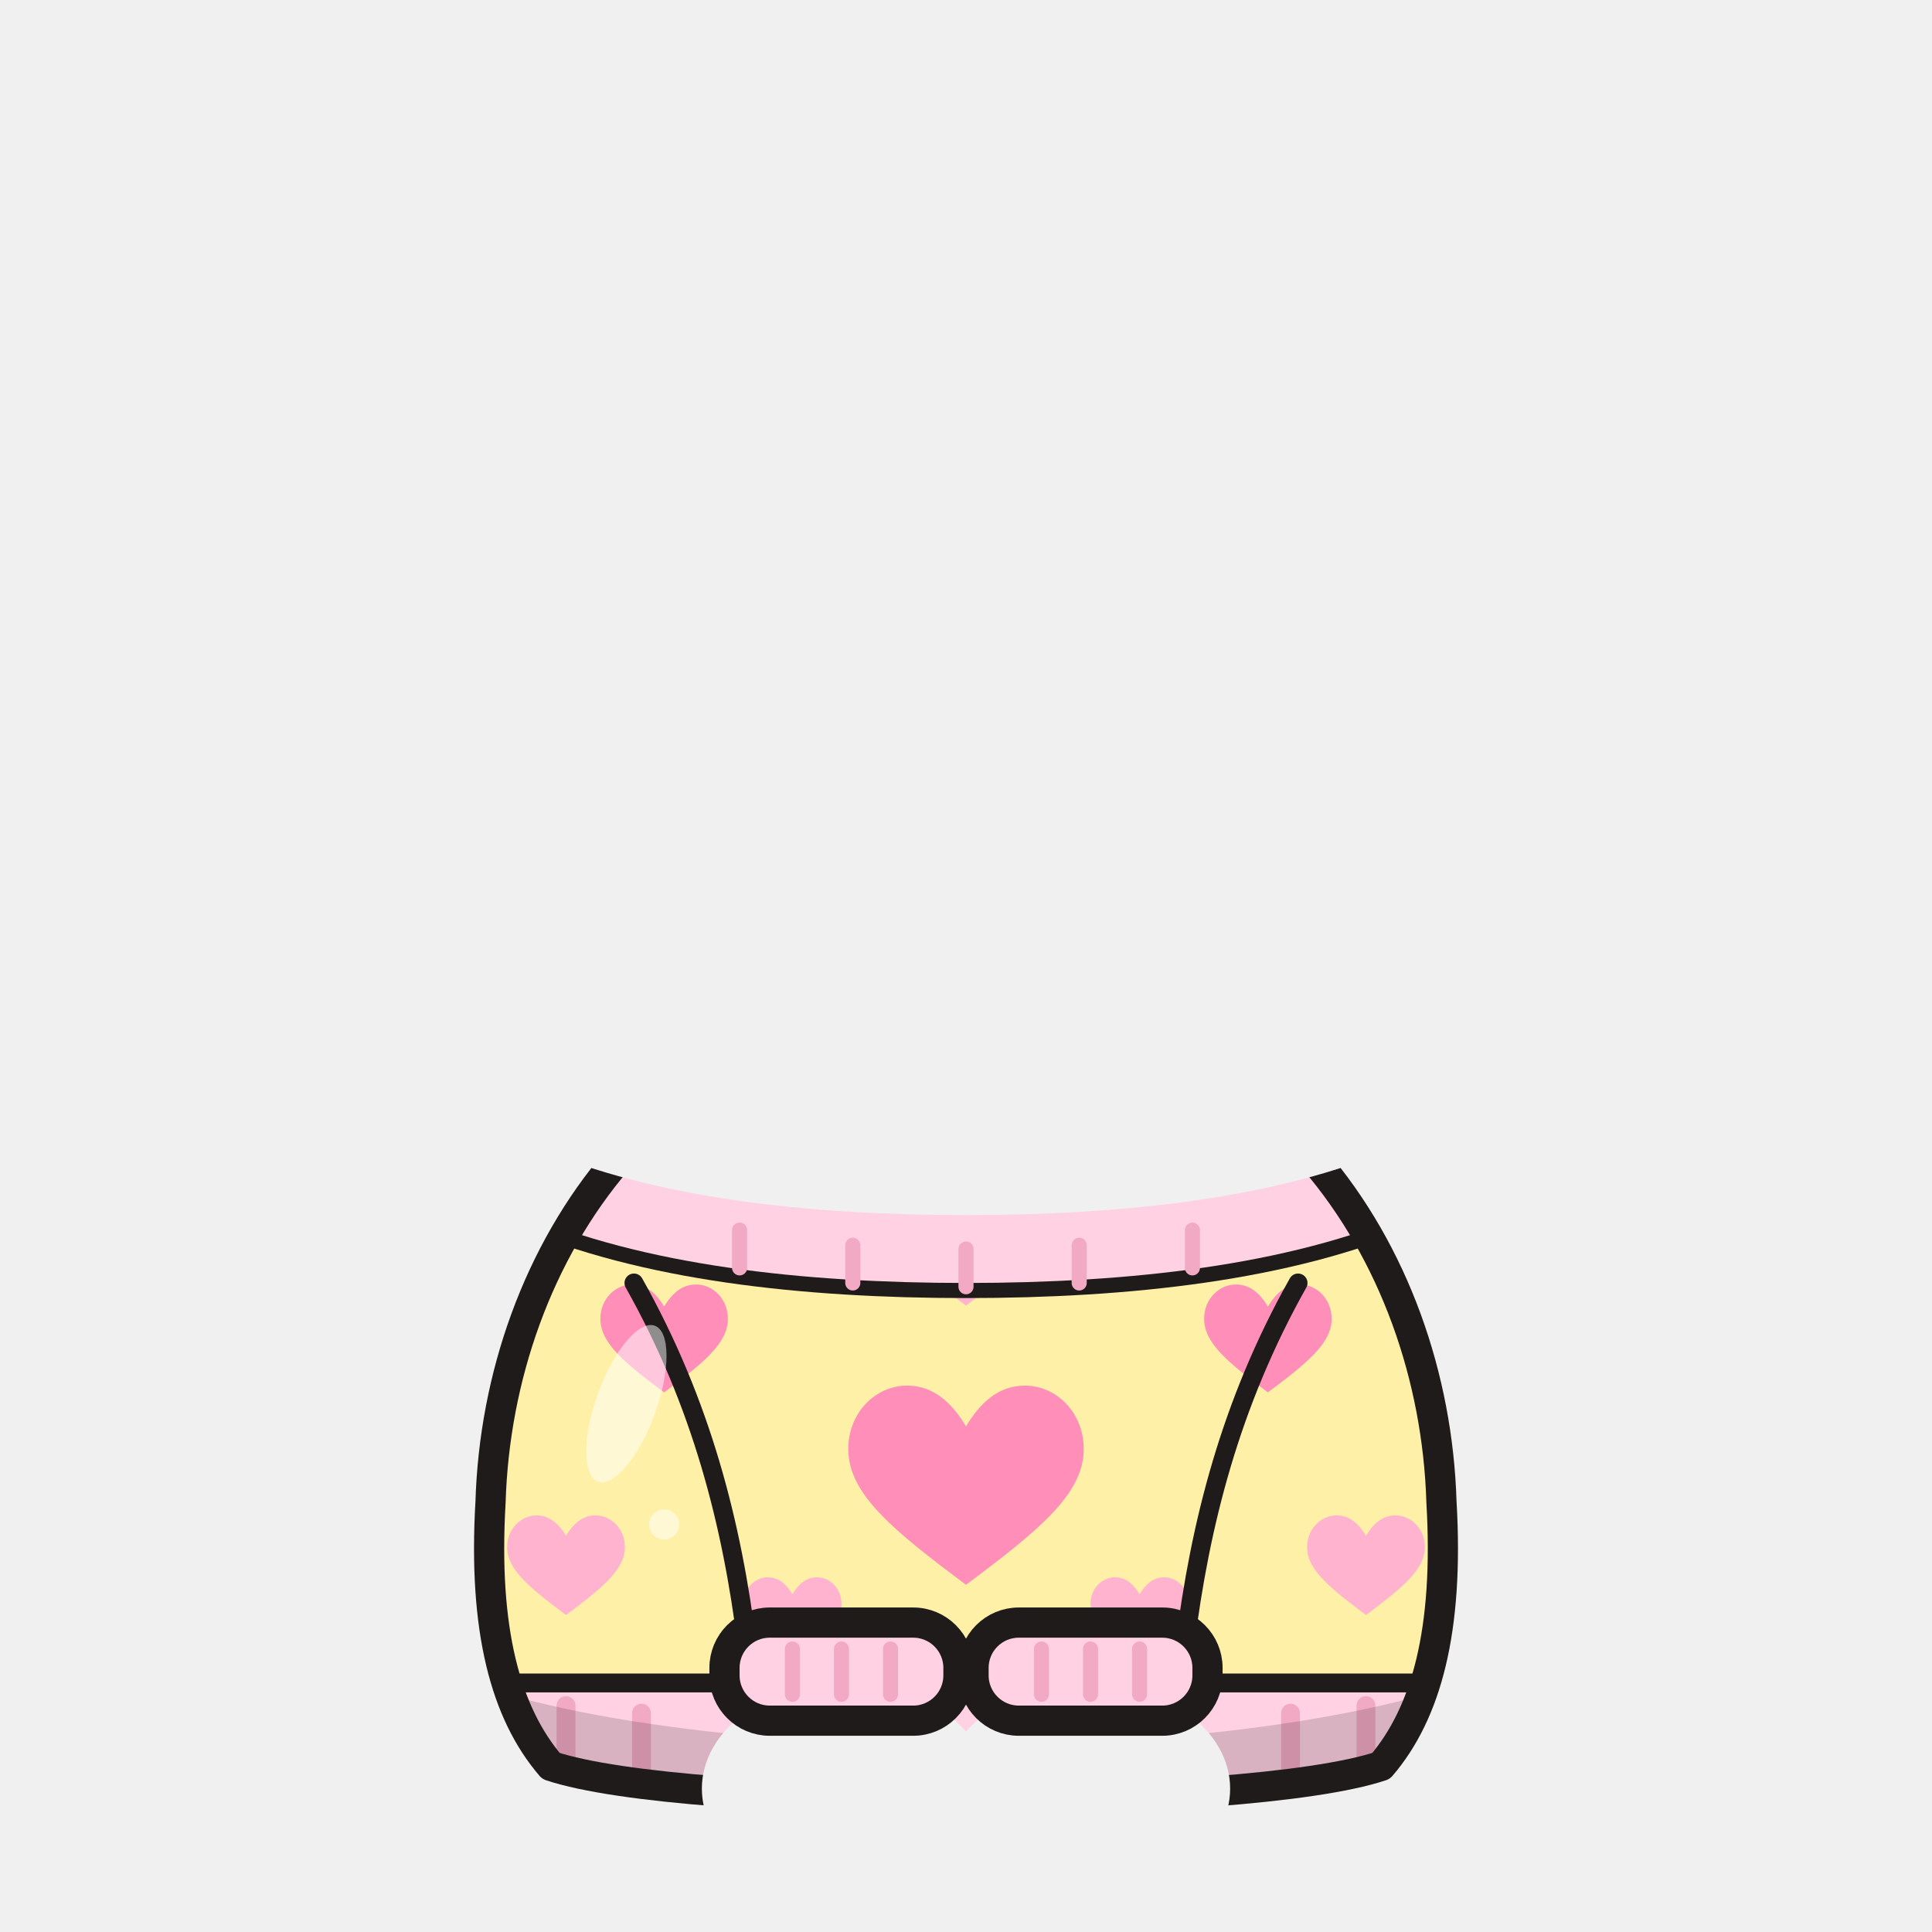
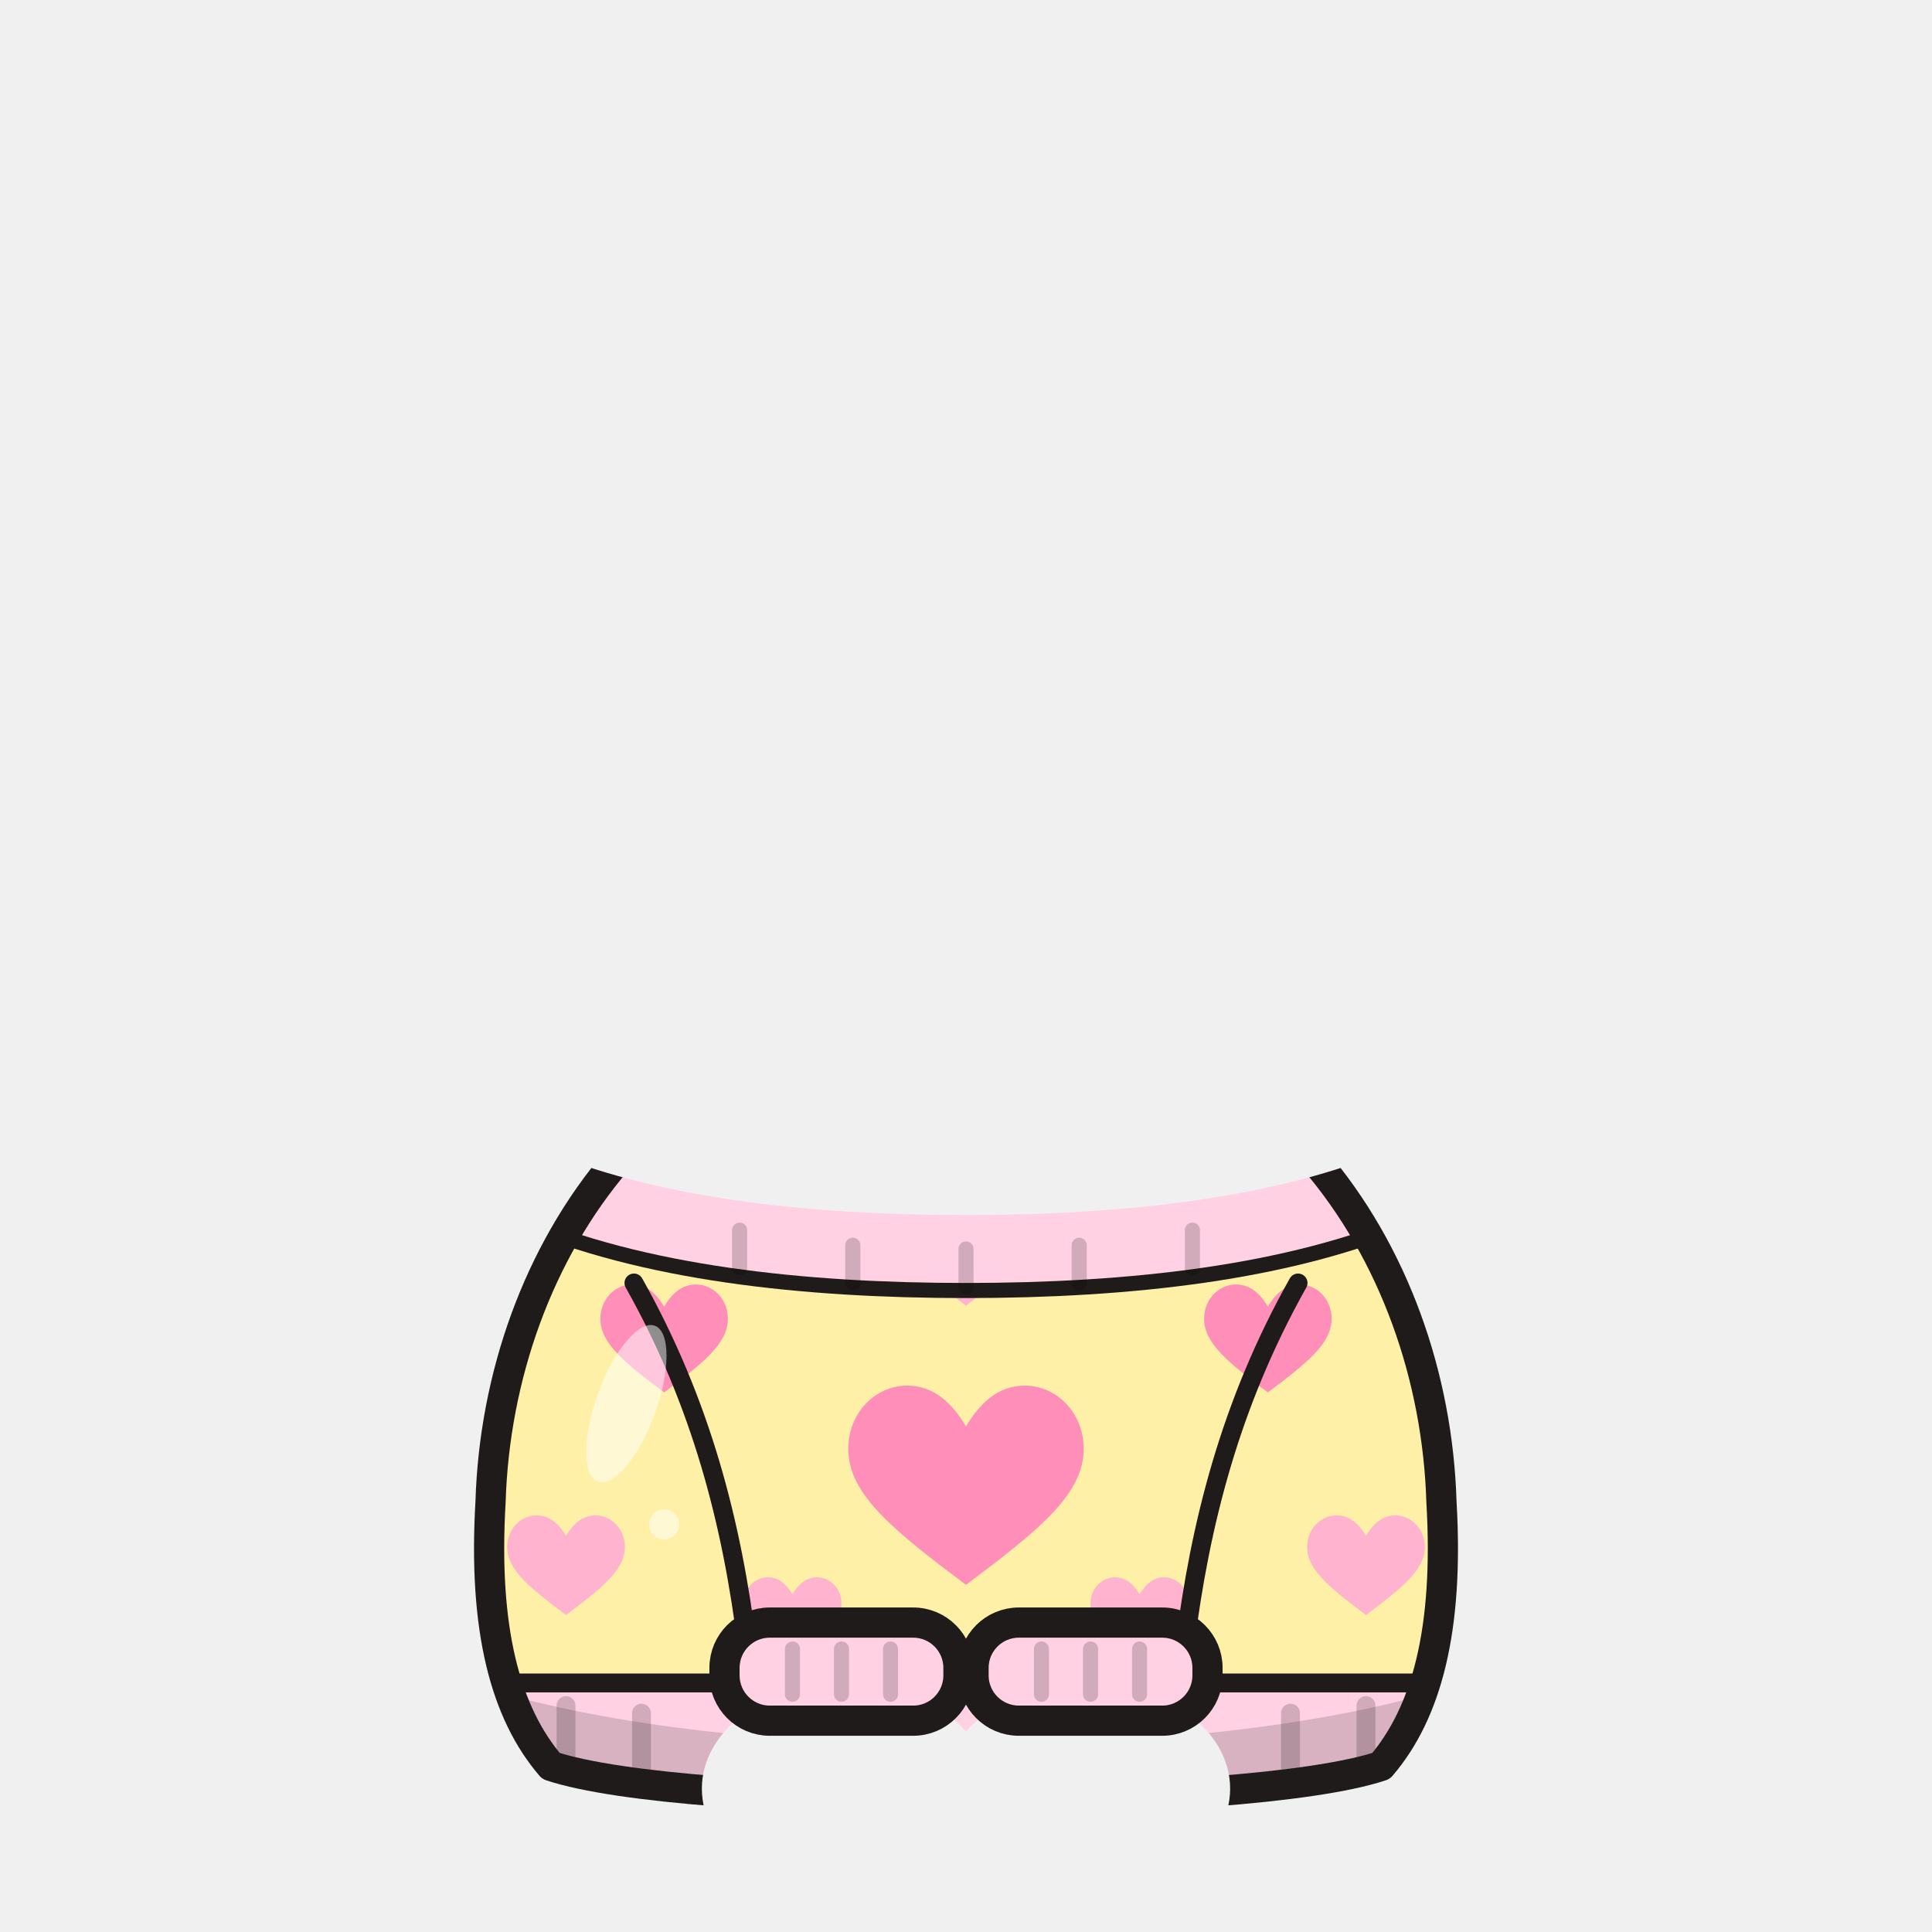
<svg xmlns="http://www.w3.org/2000/svg" viewBox="0 0 512 512" width="512" height="512">
  <defs>
    <path id="sw-head" d="M256 318 C172 318 96 300 92 232 C88 185 100 150 118 128 C112 104 118 74 134 60 C146 50 160 52 170 62 C184 76 196 90 208 100 C236 94 276 94 304 100 C316 90 328 76 342 62 C352 52 366 50 378 60 C394 74 400 104 394 128 C412 150 424 185 420 232 C416 300 340 318 256 318 Z" />
    <path id="sw-shape" d="M256 266 C336 266 380 332 382 398 C384 432 378 454 366 468 C330 480 182 480 146 468 C134 454 128 432 130 398 C132 332 176 266 256 266 Z" />
    <clipPath id="sw-clip">
      <use href="#sw-shape" />
    </clipPath>
    <mask id="sw-cut" maskUnits="userSpaceOnUse" x="0" y="0" width="512" height="512">
      <rect width="512" height="512" fill="#fff" />
      <use href="#sw-head" fill="#000" stroke="#000" stroke-width="8" />
      <ellipse class="paw-cut" cx="224" cy="474" rx="38" ry="28" fill="#000" />
      <ellipse class="paw-cut" cx="288" cy="474" rx="38" ry="28" fill="#000" />
    </mask>
  </defs>
  <g stroke-linejoin="round" stroke-linecap="round">
    <g mask="url(#sw-cut)">
      <g clip-path="url(#sw-clip)">
        <rect x="100" y="250" width="312" height="240" fill="#FFF0A8" data-dye="a" />
        <g>
          <path transform="translate(256 396) scale(2.4)" fill="#FF8FB8" d="M0 10 C-8 4 -13 0 -13 -5 C-13 -9 -10 -12 -6.5 -12 C-3.5 -12 -1.5 -10 0 -7.5 C1.5 -10 3.5 -12 6.5 -12 C10 -12 13 -9 13 -5 C13 0 8 4 0 10 Z" />
          <path transform="translate(176 356) scale(1.3)" fill="#FF8FB8" d="M0 10 C-8 4 -13 0 -13 -5 C-13 -9 -10 -12 -6.5 -12 C-3.5 -12 -1.5 -10 0 -7.5 C1.5 -10 3.5 -12 6.5 -12 C10 -12 13 -9 13 -5 C13 0 8 4 0 10 Z" />
          <path transform="translate(336 356) scale(1.3)" fill="#FF8FB8" d="M0 10 C-8 4 -13 0 -13 -5 C-13 -9 -10 -12 -6.5 -12 C-3.5 -12 -1.5 -10 0 -7.5 C1.5 -10 3.5 -12 6.5 -12 C10 -12 13 -9 13 -5 C13 0 8 4 0 10 Z" />
          <path transform="translate(150 416) scale(1.2)" fill="#FFB3CF" d="M0 10 C-8 4 -13 0 -13 -5 C-13 -9 -10 -12 -6.5 -12 C-3.5 -12 -1.5 -10 0 -7.5 C1.5 -10 3.5 -12 6.5 -12 C10 -12 13 -9 13 -5 C13 0 8 4 0 10 Z" />
          <path transform="translate(362 416) scale(1.2)" fill="#FFB3CF" d="M0 10 C-8 4 -13 0 -13 -5 C-13 -9 -10 -12 -6.5 -12 C-3.5 -12 -1.5 -10 0 -7.5 C1.5 -10 3.5 -12 6.5 -12 C10 -12 13 -9 13 -5 C13 0 8 4 0 10 Z" />
          <path transform="translate(210 430) scale(1)" fill="#FFB3CF" d="M0 10 C-8 4 -13 0 -13 -5 C-13 -9 -10 -12 -6.5 -12 C-3.5 -12 -1.5 -10 0 -7.5 C1.5 -10 3.5 -12 6.5 -12 C10 -12 13 -9 13 -5 C13 0 8 4 0 10 Z" />
          <path transform="translate(302 430) scale(1)" fill="#FFB3CF" d="M0 10 C-8 4 -13 0 -13 -5 C-13 -9 -10 -12 -6.5 -12 C-3.5 -12 -1.5 -10 0 -7.5 C1.5 -10 3.5 -12 6.5 -12 C10 -12 13 -9 13 -5 C13 0 8 4 0 10 Z" />
          <path transform="translate(256 336) scale(1)" fill="#FFB3CF" d="M0 10 C-8 4 -13 0 -13 -5 C-13 -9 -10 -12 -6.5 -12 C-3.5 -12 -1.5 -10 0 -7.5 C1.5 -10 3.5 -12 6.5 -12 C10 -12 13 -9 13 -5 C13 0 8 4 0 10 Z" />
        </g>
        <rect x="100" y="446" width="312" height="40" fill="#FFD1E3" data-dye="b" />
-         <path fill="none" stroke="#F2A9C4" stroke-width="5" d="M150 452 L150 474 M170 454 L170 478 M342 454 L342 478 M362 452 L362 474" />
+         <path fill="none" stroke="#000000" stroke-opacity="0.18" stroke-width="5" d="M150 452 L150 474 M170 454 L170 478 M342 454 L342 478 M362 452 L362 474" />
        <path fill="none" stroke="#1F1B1A" stroke-width="5" d="M128 446 L384 446" />
        <use href="#sw-head" fill="#000" fill-opacity="0.15" transform="translate(0 20)" />
        <path fill="#000" fill-opacity="0.15" d="M110 440 C170 470 342 470 402 440 L402 500 L110 500 Z" />
        <path fill="none" stroke="#1F1B1A" stroke-width="40" d="M92 238 C96 306 172 324 256 324 C340 324 416 306 420 238" />
        <mask id="sw-collar-1" maskUnits="userSpaceOnUse" x="0" y="0" width="512" height="512">
          <path fill="none" stroke="#fff" stroke-width="32" d="M92 238 C96 306 172 324 256 324 C340 324 416 306 420 238" />
        </mask>
        <rect x="60" y="180" width="392" height="260" fill="#FFD1E3" data-dye="b" mask="url(#sw-collar-1)" />
-         <path fill="none" stroke="#F2A9C4" stroke-width="4" d="M196 326 L196 336 M226 330 L226 340 M256 331 L256 341 M286 330 L286 340 M316 326 L316 336" />
+         <path fill="none" stroke="#000000" stroke-opacity="0.18" stroke-width="4" d="M196 326 L196 336 M226 330 L226 340 M256 331 L256 341 M286 330 L286 340 M316 326 L316 336" />
      </g>
      <path fill="none" stroke="#1F1B1A" stroke-width="5" d="M168 340 C186 372 194 404 198 436 M344 340 C326 372 318 404 314 436" />
      <use href="#sw-shape" fill="none" stroke="#1F1B1A" stroke-width="8" />
    </g>
    <rect x="192" y="430" width="62" height="26" rx="12" fill="#FFD1E3" data-dye="b" stroke="#1F1B1A" stroke-width="8" />
    <rect x="258" y="430" width="62" height="26" rx="12" fill="#FFD1E3" data-dye="b" stroke="#1F1B1A" stroke-width="8" />
-     <path fill="none" stroke="#F2A9C4" stroke-width="4" d="M210 437 L210 449 M223 437 L223 449 M236 437 L236 449 M276 437 L276 449 M289 437 L289 449 M302 437 L302 449" />
+     <path fill="none" stroke="#000000" stroke-opacity="0.18" stroke-width="4" d="M210 437 L210 449 M223 437 L223 449 M236 437 L236 449 M276 437 L276 449 M289 437 L289 449 M302 437 L302 449" />
    <ellipse fill="#FFFFFF" fill-opacity="0.5" cx="166" cy="372" rx="8" ry="22" transform="rotate(20 166 372)" />
    <circle fill="#FFFFFF" fill-opacity="0.5" cx="176" cy="404" r="4" />
  </g>
</svg>
